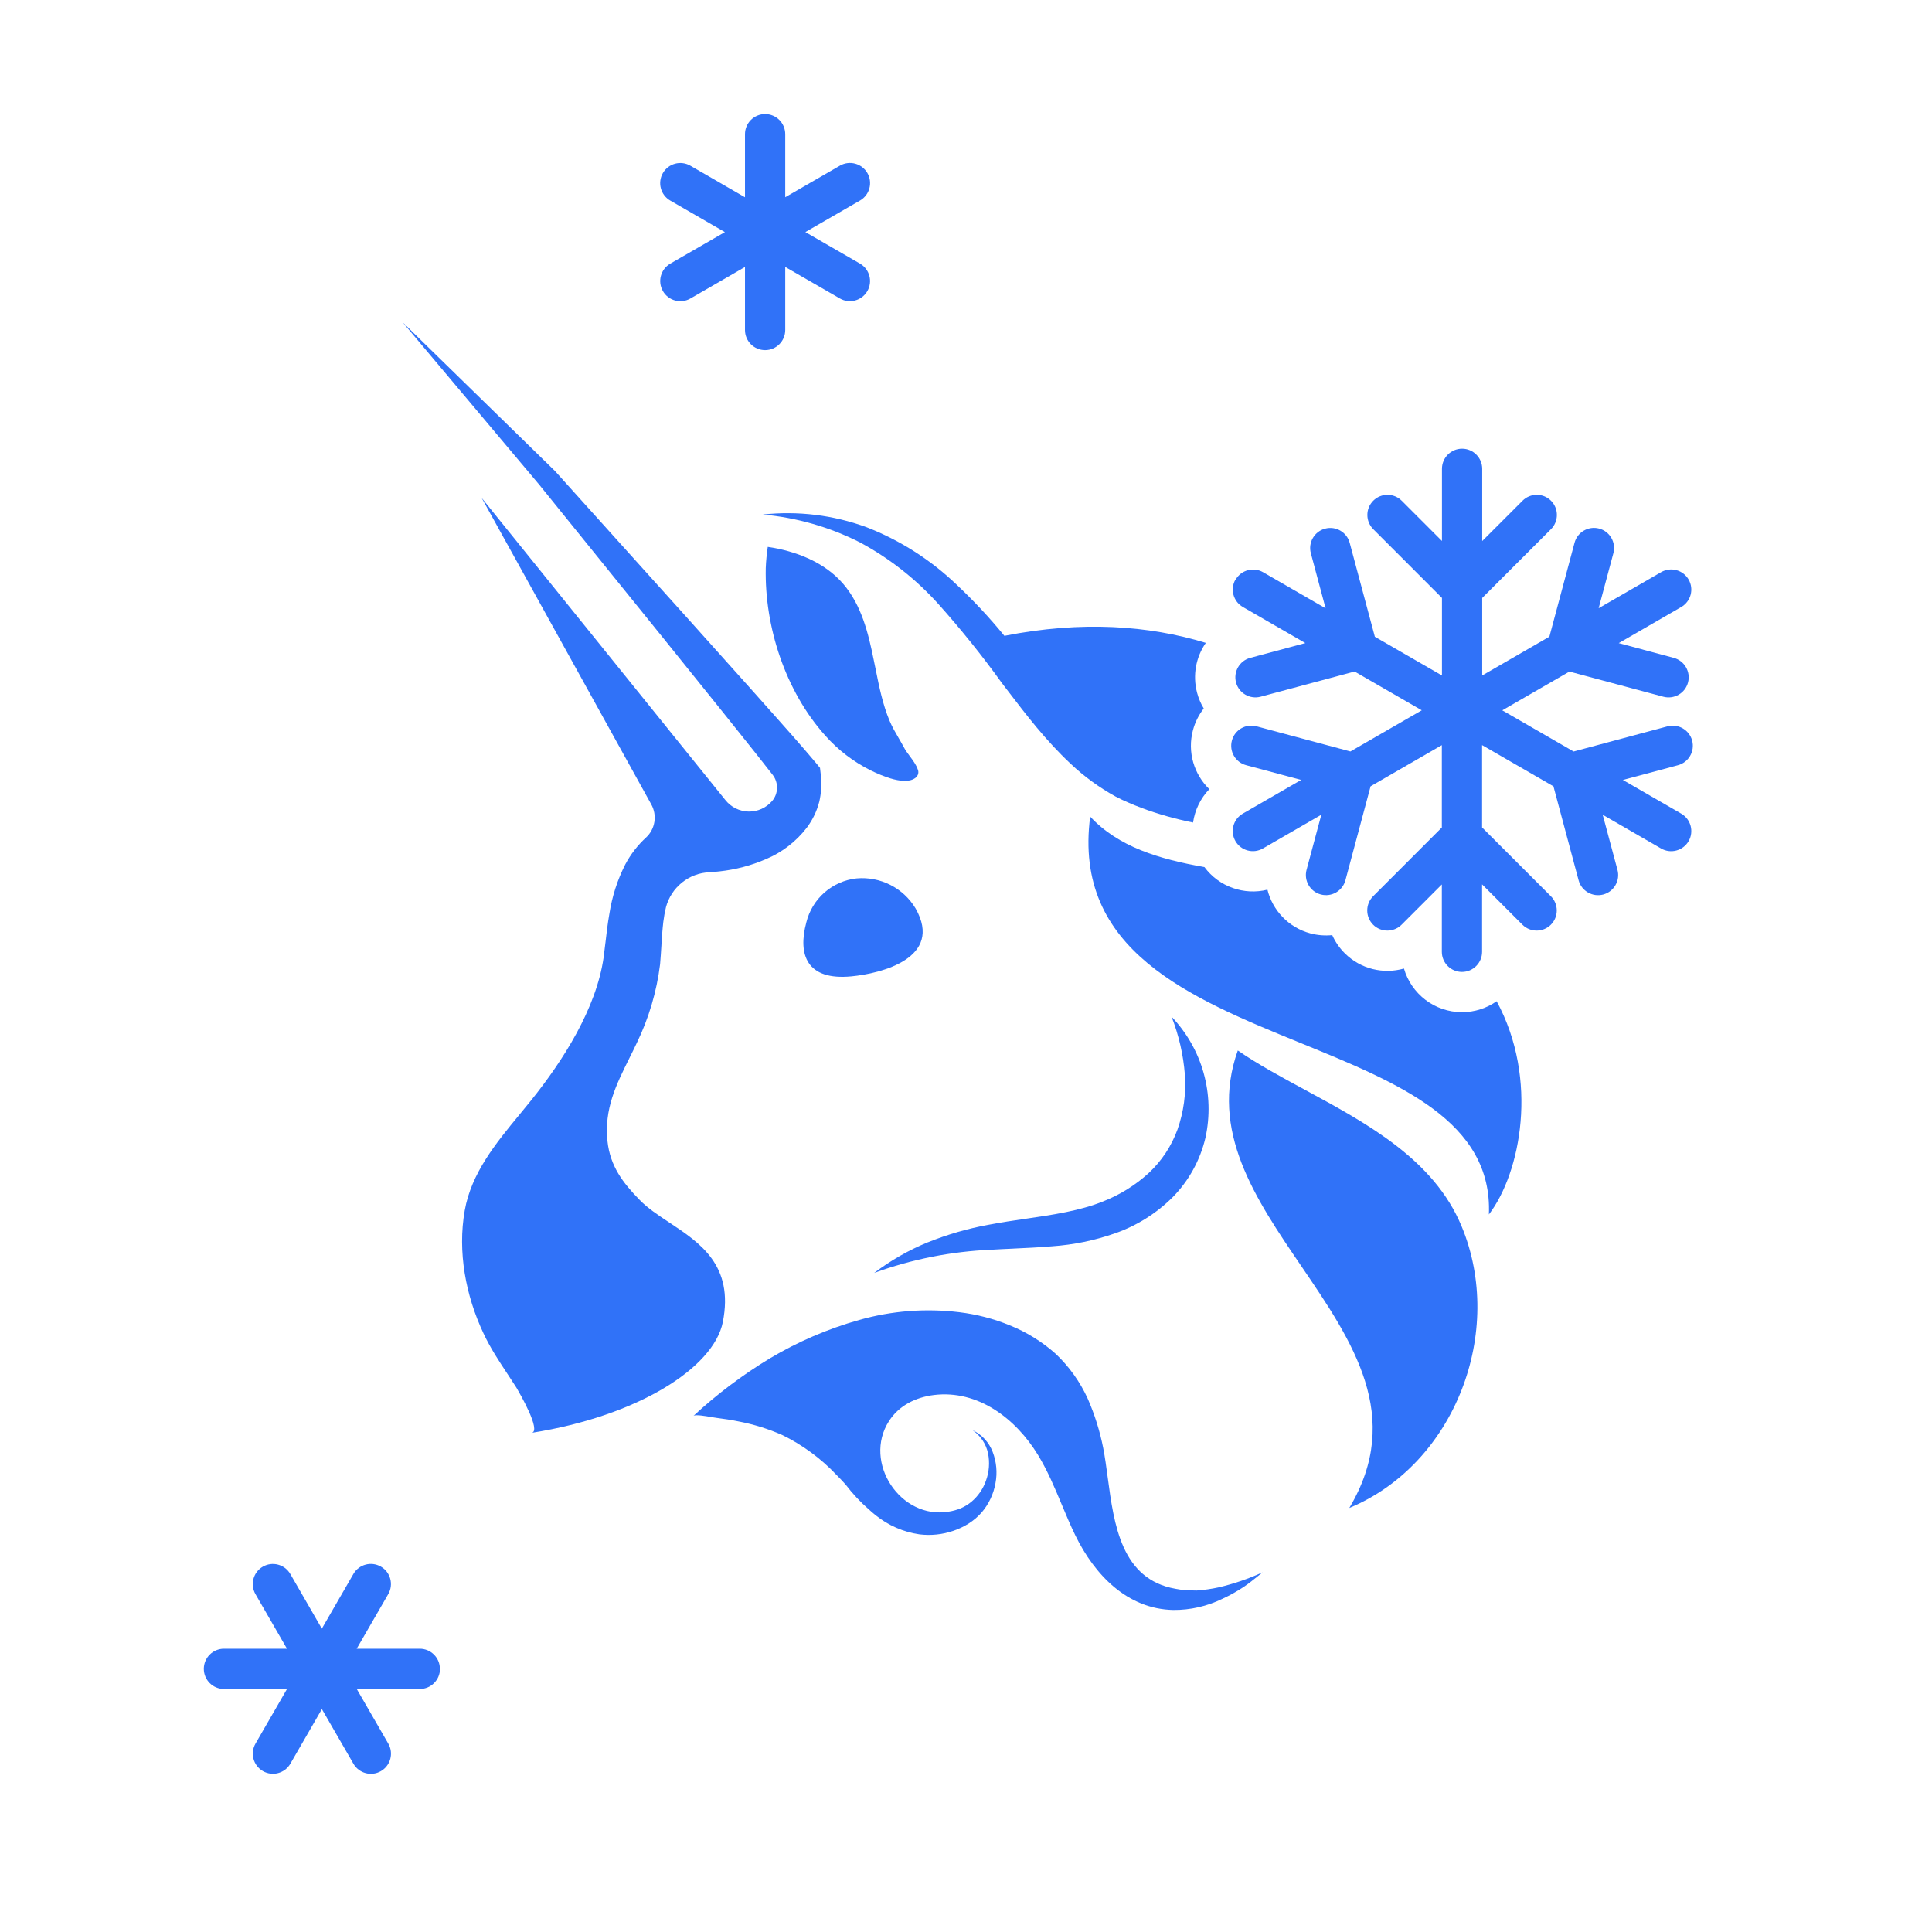
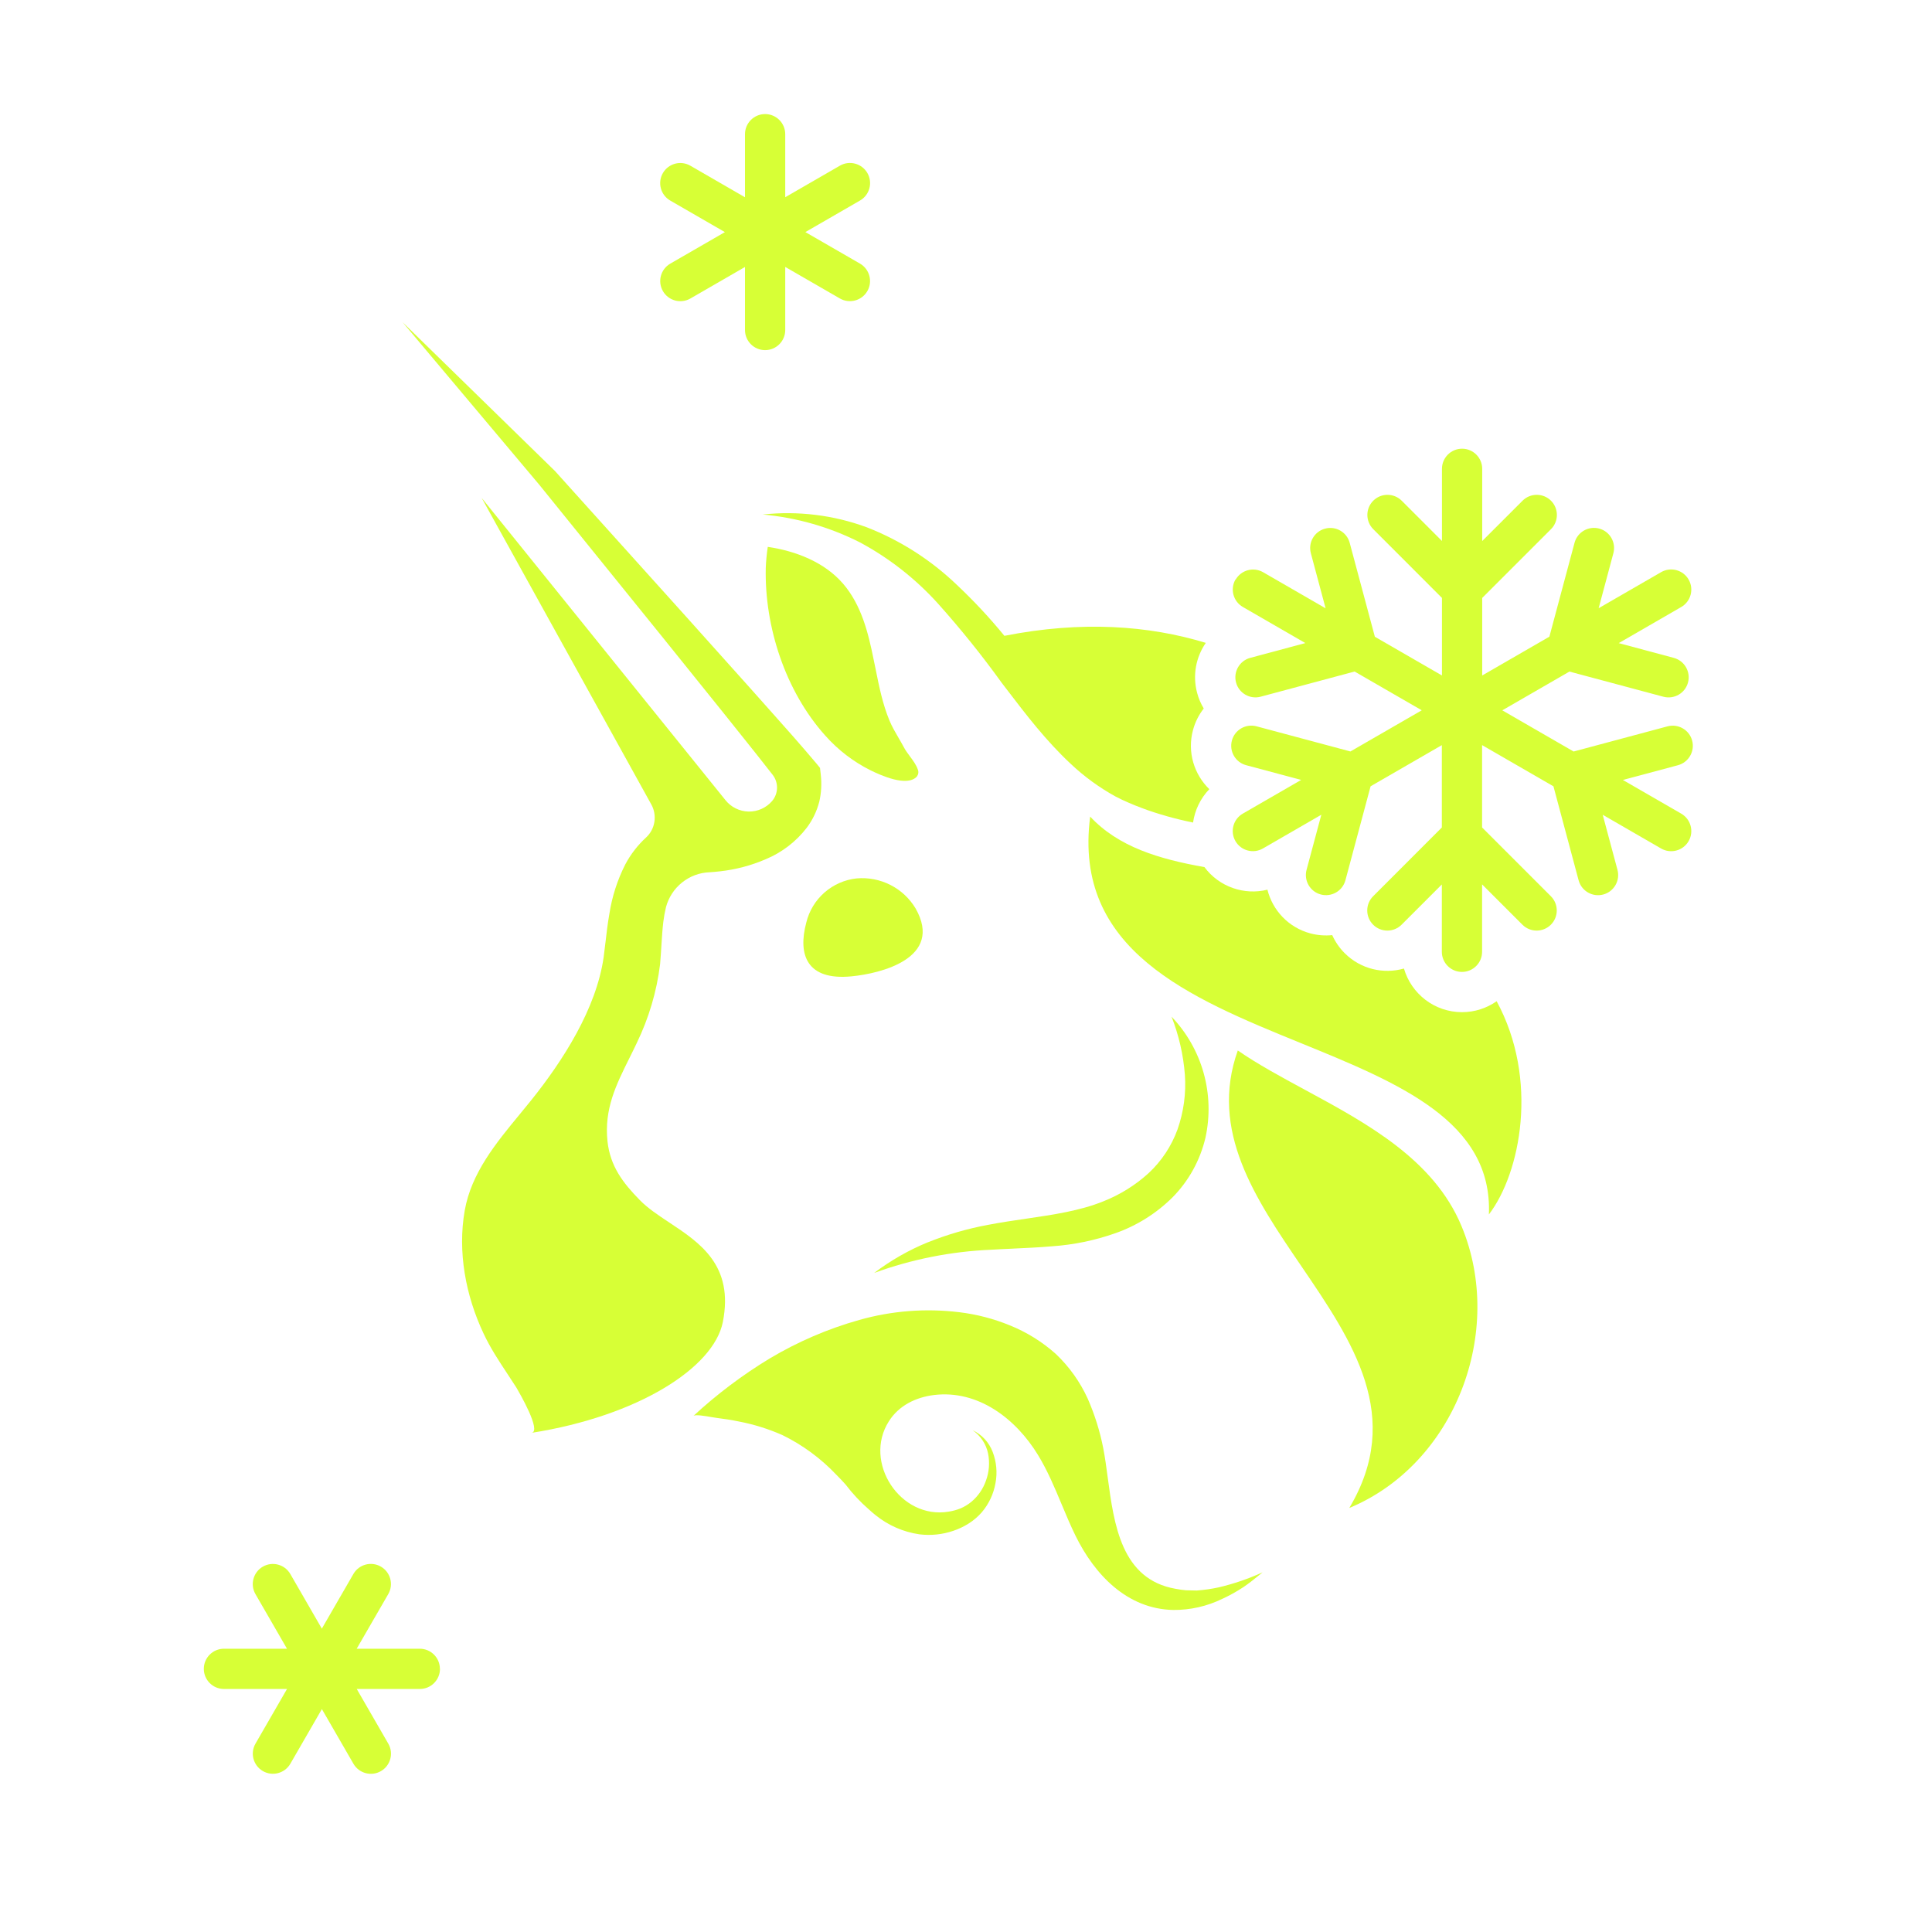
<svg xmlns="http://www.w3.org/2000/svg" fill="none" height="48" viewBox="0 0 48 48" width="48">
-   <g fill="#3072f8">
+   <g fill="#D7FF36">
    <path d="m19.509 3.334c0-.276-.224-.5-.5-.5-.276 0-.5.224-.5.5v1.567l-1.357-.784c-.239-.138-.545-.056-.683.183-.138.239-.056.545.183.683l1.358.784-1.357.783c-.239.138-.321.444-.183.683.138.239.444.321.683.183l1.356-.783v1.566c0 .276.224.5.5.5.276 0 .5-.224.5-.5v-1.567l1.357.783c.239.138.545.056.683-.183.138-.239.056-.545-.183-.683l-1.357-.783 1.358-.784c.239-.138.321-.444.183-.683-.138-.239-.444-.321-.683-.183l-1.358.784z" />
    <path d="m20.353 19.924c-.06.231-.164.447-.307.638-.266.347-.619.618-1.022.785-.362.157-.747.258-1.139.301-.079.01-.161.016-.24.022l-.018.001c-.249.009-.488.099-.682.255-.195.156-.334.37-.399.612-.029.12-.051.242-.066.365-.022.184-.034.373-.047.578l-0.0.003c-.009.147-.019.302-.033.47-.084.682-.281 1.344-.581 1.962-.061.13-.124.256-.185.379-.329.662-.626 1.26-.541 2.061.067.617.382 1.031.8 1.457.198.204.461.378.734.559l.001.001c.765.506 1.608 1.065 1.331 2.472-.227 1.14-2.109 2.336-4.753 2.754.256-.039-.308-1.006-.371-1.115l-.004-.007c-.071-.112-.144-.223-.217-.333l-.008-.012c-.214-.324-.427-.647-.594-1.005-.442-.939-.647-2.024-.466-3.053.164-.93.776-1.674 1.366-2.389.096-.117.192-.233.285-.349.789-.984 1.616-2.273 1.8-3.551.015-.111.029-.232.044-.359l.001-.004c.026-.227.054-.473.098-.719.066-.427.199-.841.394-1.225.133-.252.309-.48.519-.672.11-.102.182-.238.205-.387.023-.148-.003-.3-.076-.432l-4.215-7.616 6.055 7.506c.069.087.156.158.255.207s.208.076.319.079c.111.002.221-.02.322-.065.101-.045.191-.112.264-.196.077-.09.12-.203.123-.322.003-.118-.035-.234-.107-.328-.277-.356-.565-.716-.852-1.075l-.014-.017c-.118-.147-.236-.295-.353-.442l-1.524-1.894-3.058-3.782-3.396-4.038 3.788 3.699 3.255 3.615 1.624 1.812c.148.167.296.333.444.499l.004.004c.39.437.779.874 1.169 1.337l.088.108.019.168c.026.228.013.458-.039.681z" />
    <path d="m30.046 19.606c-.222.23-.36.522-.405.83-.217-.044-.434-.096-.649-.157-.215-.062-.431-.129-.639-.21-.108-.039-.208-.081-.315-.127-.107-.045-.216-.097-.323-.153-.405-.223-.781-.497-1.117-.815-.611-.571-1.102-1.213-1.584-1.844l-.124-.162c-.493-.685-1.022-1.342-1.584-1.97-.555-.615-1.211-1.13-1.94-1.522-.754-.382-1.574-.617-2.415-.693.873-.095 1.756.013 2.58.316.832.324 1.592.809 2.238 1.428.422.397.818.821 1.185 1.27 1.923-.38 3.591-.256 5.004.175-.242.35-.334.799-.216 1.242.037.14.093.27.165.388-.121.155-.214.336-.268.538-.146.545.028 1.1.406 1.466z" />
    <path d="m36.99 30.174c.789-1.03 1.248-3.355.194-5.299-.244.171-.541.272-.861.272-.684 0-1.261-.458-1.442-1.084-.506.144-1.074.017-1.473-.382-.133-.133-.236-.286-.309-.448-.177.018-.361.005-.543-.043-.545-.146-.94-.575-1.067-1.086-.578.144-1.201-.07-1.565-.561-1.133-.201-2.138-.502-2.839-1.255-.432 3.318 2.468 4.5 5.24 5.63 2.43.991 4.763 1.942 4.666 4.257z" />
    <path d="m21.155 24.257c.732-.07 2.291-.453 1.594-1.685-.15-.251-.367-.454-.627-.586-.26-.132-.551-.188-.842-.162-.294.032-.572.154-.795.349s-.381.455-.452.744c-.217.806.013 1.448 1.122 1.34z" />
    <path d="m20.945 14.501c-.459-.533-1.171-.812-1.87-.914-.026.175-.043.351-.05.527-.031 1.454.483 3.05 1.477 4.16.318.359.702.653 1.13.866.248.121.905.422 1.149.151.018-.025.03-.054.034-.085s-.001-.062-.013-.09c-.04-.116-.118-.221-.196-.326-.055-.074-.11-.148-.15-.225-.041-.077-.085-.153-.129-.228-.083-.142-.165-.283-.229-.437-.167-.403-.254-.831-.34-1.258l-0-.001c-.017-.085-.035-.171-.053-.257-.133-.659-.302-1.352-.761-1.885z" />
    <path d="m30.753 26.098c-.712 1.996.436 3.682 1.578 5.359 1.277 1.875 2.546 3.737 1.192 6.008 2.63-1.091 3.879-4.387 2.788-7.003-.688-1.654-2.346-2.551-3.884-3.383-.597-.323-1.176-.636-1.674-.98z" />
    <path d="m23.055 30.863c-.477.195-.926.452-1.337.763.935-.341 1.916-.535 2.909-.577.178-.011.357-.019.537-.027l.011-.001c.315-.015.634-.029.961-.057.537-.037 1.067-.146 1.574-.325.532-.187 1.016-.49 1.418-.888.406-.41.69-.925.822-1.488.116-.532.1-1.084-.047-1.608-.147-.524-.421-1.003-.796-1.396.181.462.293.948.331 1.443.033.461-.03.923-.183 1.359-.15.413-.395.784-.716 1.083-.331.302-.714.54-1.13.704-.579.234-1.233.33-1.915.43-.311.045-.628.092-.945.153-.511.094-1.011.239-1.494.433z" />
    <path clip-rule="evenodd" d="m31.319 39.105-.051.041c-.119.096-.239.193-.369.281-.168.111-.344.21-.527.294-.381.186-.799.282-1.222.278-1.147-.022-1.957-.879-2.431-1.848-.124-.254-.234-.516-.343-.777-.175-.419-.351-.838-.587-1.225-.548-.899-1.487-1.624-2.586-1.49-.448.056-.869.259-1.117.649-.655 1.021.286 2.451 1.485 2.248.102-.016.202-.043.297-.082.095-.041.184-.095.264-.161.168-.14.294-.324.365-.53.079-.216.096-.449.051-.674-.049-.235-.188-.442-.386-.577.231.108.41.302.501.541.094.246.119.513.07.772-.047.27-.165.522-.343.73-.094.107-.203.2-.323.276-.119.075-.247.136-.38.181-.271.093-.559.123-.843.088-.399-.057-.774-.221-1.088-.474-.058-.046-.114-.094-.168-.144-.213-.185-.407-.392-.578-.618-.077-.085-.155-.169-.236-.249-.384-.405-.838-.738-1.338-.982-.345-.152-.707-.265-1.077-.336-.186-.039-.375-.067-.564-.091-.019-.002-.056-.008-.101-.016l-.008-.001c-.157-.028-.414-.072-.459-.03.583-.539 1.218-1.018 1.897-1.429.697-.415 1.444-.737 2.224-.956.808-.229 1.654-.294 2.488-.192.429.052.85.161 1.25.325.419.168.807.409 1.144.71.334.316.604.695.795 1.114.172.393.301.803.384 1.224.044.227.078.475.112.733.157 1.174.339 2.529 1.684 2.765.086.017.172.029.259.037l.268.006c.184-.013.368-.04.548-.079.374-.088.739-.213 1.089-.373zm-10.141-2.033c-.033-.036-.066-.073-.098-.11z" fill-rule="evenodd" />
    <path d="m30.695 14.397c-.138.239-.056.545.183.683l1.553.897-1.368.367c-.267.071-.425.346-.354.612.071.267.346.425.612.353l2.334-.625 1.668.963-1.772 1.023-2.333-.625c-.267-.071-.541.087-.612.354-.071.267.087.541.354.612l1.367.366-1.45.837c-.239.138-.321.444-.183.683.138.239.444.321.683.183l1.451-.838-.367 1.369c-.071.267.087.541.354.612.267.071.541-.087.612-.354l.625-2.334 1.77-1.022v2.046l-1.707 1.708c-.195.195-.195.512 0.0.707.195.195.512.195.707-0l1-1v1.673c0 .276.224.5.5.5s.5-.224.5-.5v-1.675l1.002 1.002c.195.195.512.195.707 0 .195-.195.195-.512-0-.707l-1.709-1.709v-2.046l1.773 1.024.625 2.334c.071.267.346.425.612.354.267-.071.425-.346.354-.612l-.367-1.369 1.451.838c.239.138.545.056.683-.183.138-.239.056-.545-.183-.683l-1.45-.837 1.367-.366c.267-.071.425-.346.354-.612-.071-.267-.346-.425-.612-.354l-2.333.625-1.772-1.023 1.668-.963 2.334.625c.267.071.541-.087.612-.353.071-.267-.087-.541-.353-.612l-1.368-.367 1.553-.897c.239-.138.321-.444.183-.683-.138-.239-.444-.321-.683-.183l-1.552.896.366-1.367c.071-.267-.087-.541-.353-.612s-.541.087-.612.353l-.625 2.333-1.669.964v-1.926l1.709-1.709c.195-.195.195-.512 0-.707-.195-.195-.512-.195-.707-0l-1.002 1.002v-1.794c0-.276-.224-.5-.5-.5s-.5.224-.5.5v1.792l-1-1c-.195-.195-.512-.195-.707-0-.195.195-.195.512-0.0.707l1.707 1.708v1.927l-1.667-.962-.625-2.333c-.071-.267-.346-.425-.612-.353-.267.071-.425.346-.353.612l.366 1.367-1.552-.896c-.239-.138-.545-.056-.683.183z" />
    <path d="m10.931 41.462c0 .276-.224.5-.5.5h-1.568l.784 1.358c.138.239.056.545-.183.683-.239.138-.545.056-.683-.183l-.784-1.358-.783 1.357c-.138.239-.444.321-.683.183-.239-.138-.321-.444-.183-.683l.783-1.357h-1.567c-.276 0-.5-.224-.5-.5 0-.276.224-.5.5-.5h1.566l-.783-1.356c-.138-.239-.056-.545.183-.683.239-.138.545-.056.683.183l.783 1.357.784-1.358c.138-.239.444-.321.683-.183s.321.444.183.683l-.784 1.357h1.567c.276 0 .5.224.5.5z" />
  </g>
</svg>
